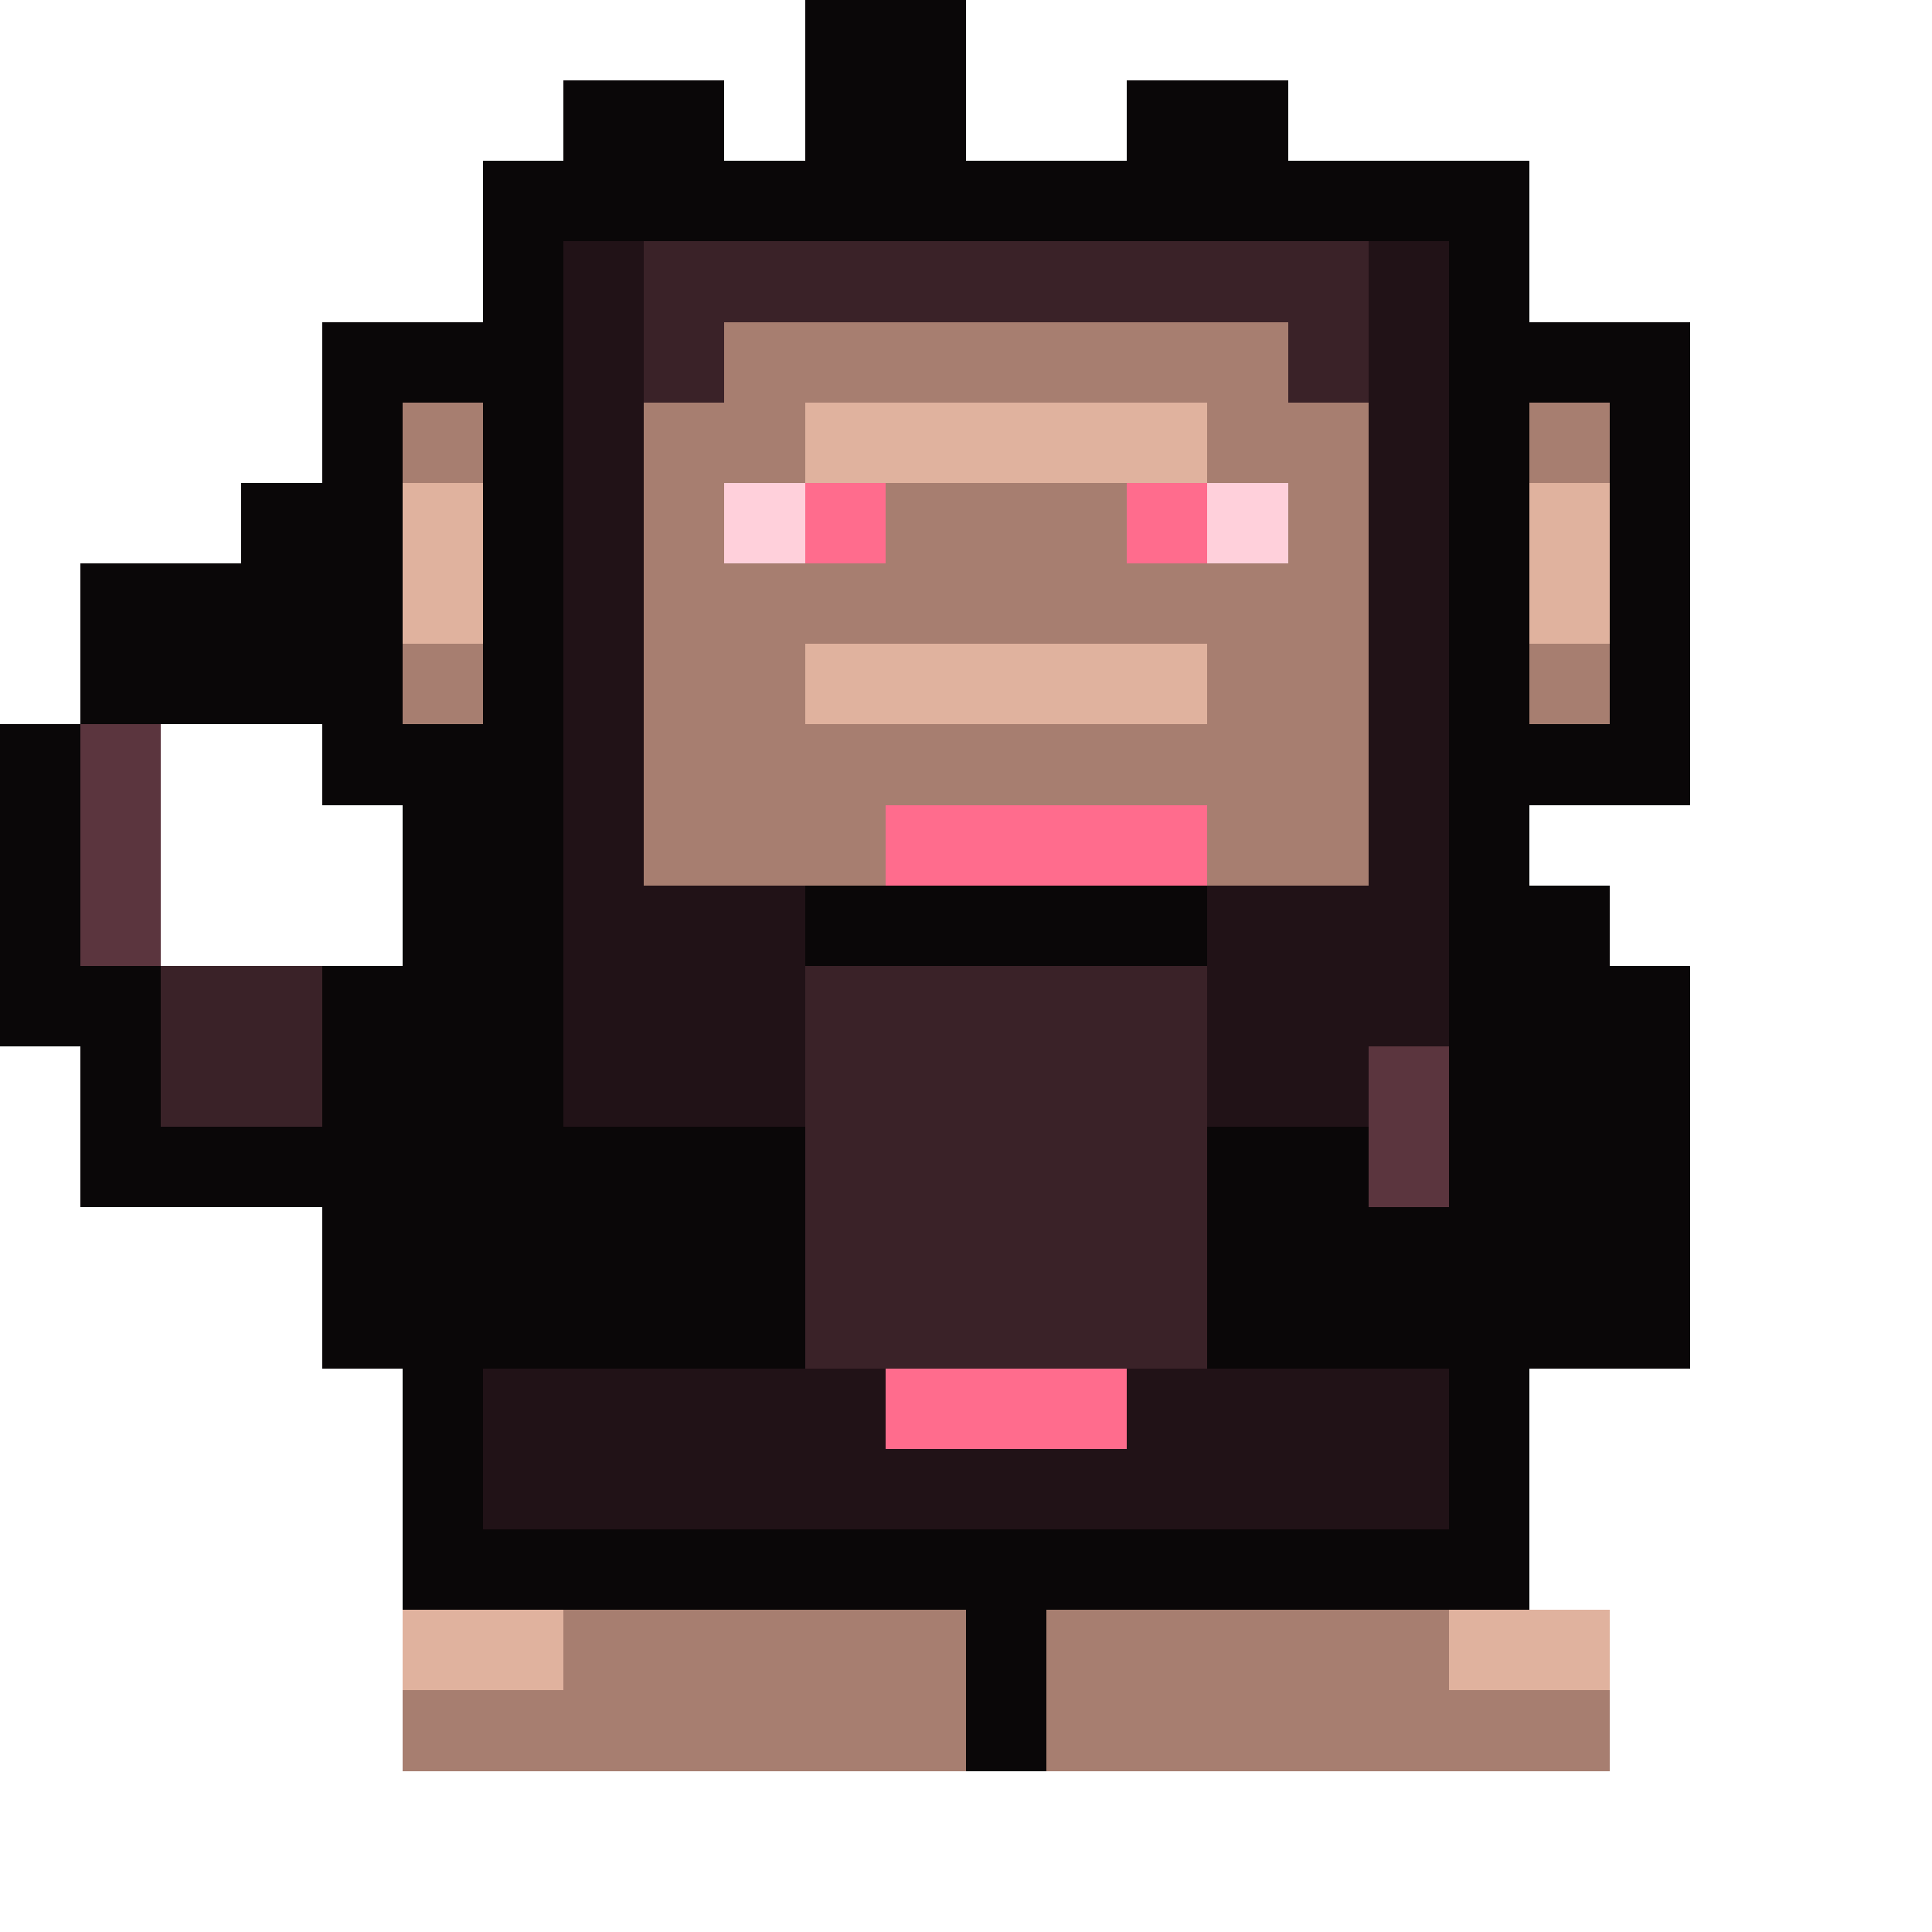
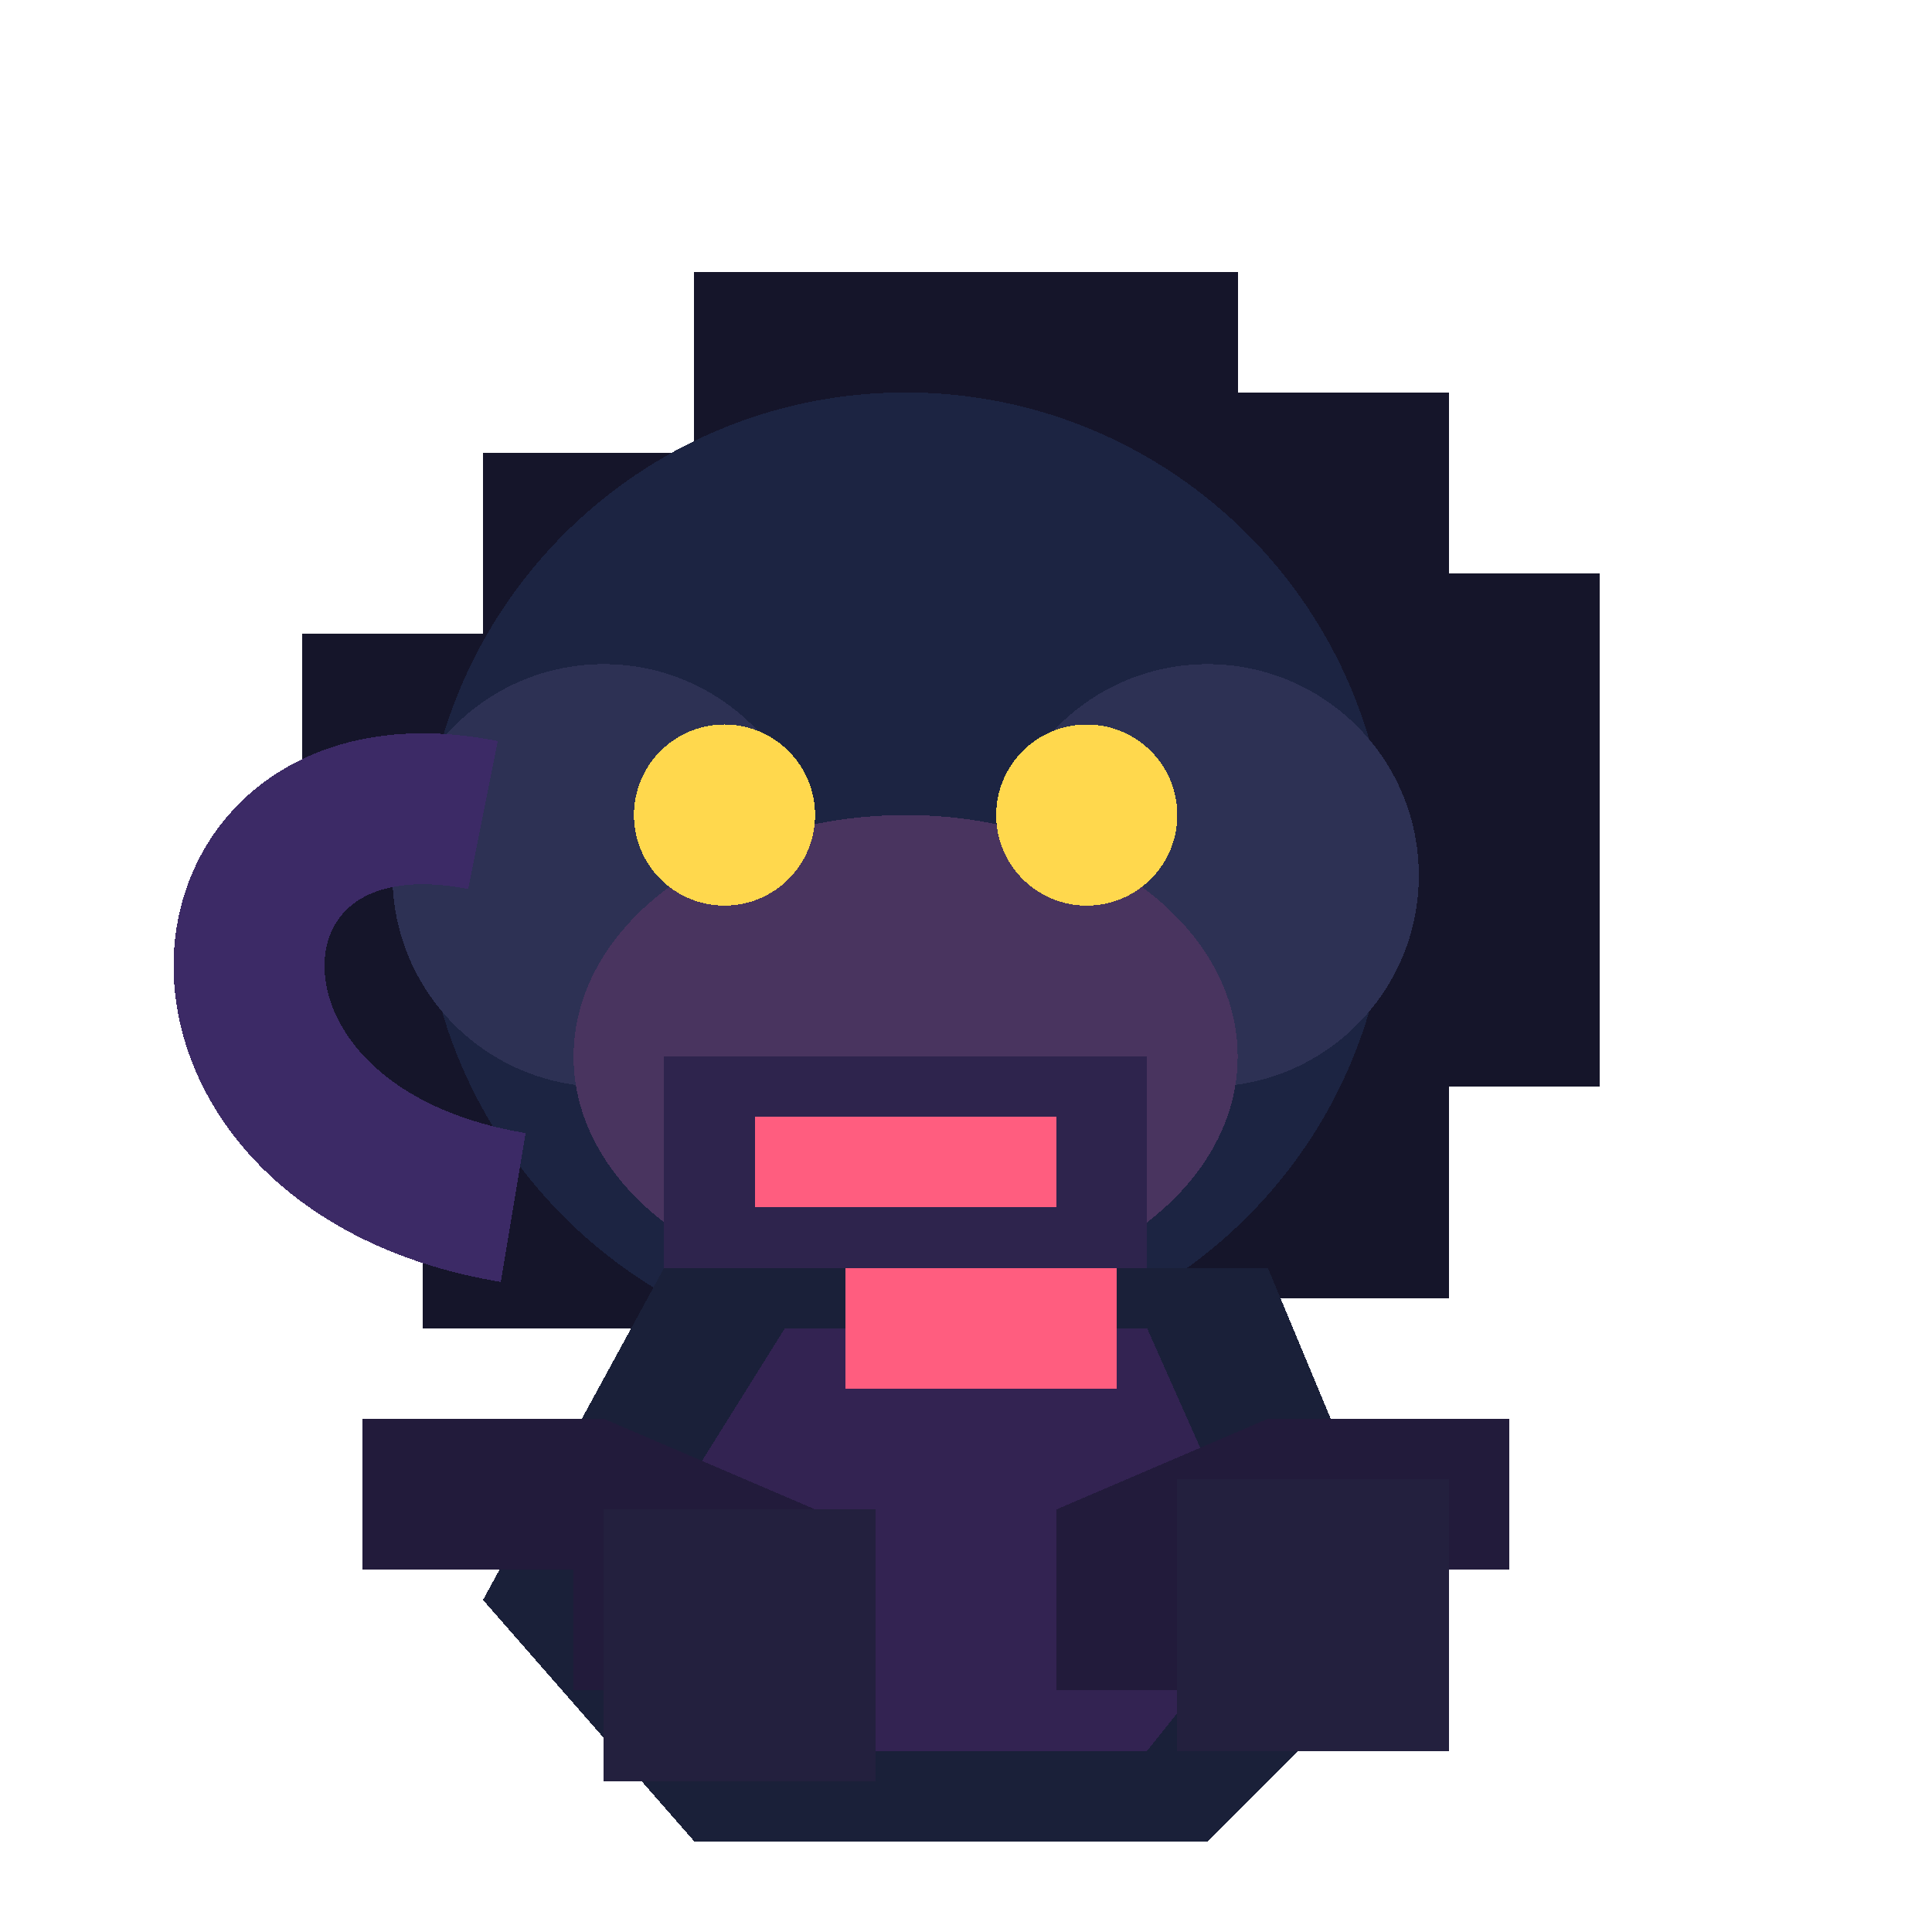
- <svg xmlns="http://www.w3.org/2000/svg" width="24" height="24" viewBox="0 0 24 24" shape-rendering="crispEdges">
-   <rect x="10" y="0" width="2" height="1" fill="#0a0708" />
-   <rect x="7" y="1" width="2" height="1" fill="#0a0708" />
-   <rect x="10" y="1" width="2" height="1" fill="#0a0708" />
-   <rect x="14" y="1" width="2" height="1" fill="#0a0708" />
-   <rect x="6" y="2" width="13" height="1" fill="#0a0708" />
-   <rect x="6" y="3" width="1" height="1" fill="#0a0708" />
-   <rect x="7" y="3" width="1" height="1" fill="#211217" />
-   <rect x="8" y="3" width="9" height="1" fill="#3a2228" />
-   <rect x="17" y="3" width="1" height="1" fill="#211217" />
-   <rect x="18" y="3" width="1" height="1" fill="#0a0708" />
-   <rect x="4" y="4" width="3" height="1" fill="#0a0708" />
-   <rect x="7" y="4" width="1" height="1" fill="#211217" />
-   <rect x="8" y="4" width="1" height="1" fill="#3a2228" />
-   <rect x="9" y="4" width="7" height="1" fill="#a77e70" />
-   <rect x="16" y="4" width="1" height="1" fill="#3a2228" />
-   <rect x="17" y="4" width="1" height="1" fill="#211217" />
-   <rect x="18" y="4" width="3" height="1" fill="#0a0708" />
-   <rect x="4" y="5" width="1" height="1" fill="#0a0708" />
-   <rect x="5" y="5" width="1" height="1" fill="#a77e70" />
-   <rect x="6" y="5" width="1" height="1" fill="#0a0708" />
-   <rect x="7" y="5" width="1" height="1" fill="#211217" />
-   <rect x="8" y="5" width="2" height="1" fill="#a77e70" />
-   <rect x="10" y="5" width="5" height="1" fill="#e0b29e" />
-   <rect x="15" y="5" width="2" height="1" fill="#a77e70" />
-   <rect x="17" y="5" width="1" height="1" fill="#211217" />
-   <rect x="18" y="5" width="1" height="1" fill="#0a0708" />
-   <rect x="19" y="5" width="1" height="1" fill="#a77e70" />
-   <rect x="20" y="5" width="1" height="1" fill="#0a0708" />
-   <rect x="3" y="6" width="2" height="1" fill="#0a0708" />
-   <rect x="5" y="6" width="1" height="1" fill="#e0b29e" />
-   <rect x="6" y="6" width="1" height="1" fill="#0a0708" />
-   <rect x="7" y="6" width="1" height="1" fill="#211217" />
-   <rect x="8" y="6" width="1" height="1" fill="#a77e70" />
-   <rect x="9" y="6" width="1" height="1" fill="#ffd0db" />
-   <rect x="10" y="6" width="1" height="1" fill="#ff6c8d" />
-   <rect x="11" y="6" width="3" height="1" fill="#a77e70" />
-   <rect x="14" y="6" width="1" height="1" fill="#ff6c8d" />
-   <rect x="15" y="6" width="1" height="1" fill="#ffd0db" />
-   <rect x="16" y="6" width="1" height="1" fill="#a77e70" />
-   <rect x="17" y="6" width="1" height="1" fill="#211217" />
-   <rect x="18" y="6" width="1" height="1" fill="#0a0708" />
-   <rect x="19" y="6" width="1" height="1" fill="#e0b29e" />
-   <rect x="20" y="6" width="1" height="1" fill="#0a0708" />
-   <rect x="1" y="7" width="4" height="1" fill="#0a0708" />
-   <rect x="5" y="7" width="1" height="1" fill="#e0b29e" />
-   <rect x="6" y="7" width="1" height="1" fill="#0a0708" />
-   <rect x="7" y="7" width="1" height="1" fill="#211217" />
-   <rect x="8" y="7" width="9" height="1" fill="#a77e70" />
-   <rect x="17" y="7" width="1" height="1" fill="#211217" />
-   <rect x="18" y="7" width="1" height="1" fill="#0a0708" />
-   <rect x="19" y="7" width="1" height="1" fill="#e0b29e" />
-   <rect x="20" y="7" width="1" height="1" fill="#0a0708" />
-   <rect x="1" y="8" width="4" height="1" fill="#0a0708" />
-   <rect x="5" y="8" width="1" height="1" fill="#a77e70" />
-   <rect x="6" y="8" width="1" height="1" fill="#0a0708" />
-   <rect x="7" y="8" width="1" height="1" fill="#211217" />
-   <rect x="8" y="8" width="2" height="1" fill="#a77e70" />
-   <rect x="10" y="8" width="5" height="1" fill="#e0b29e" />
-   <rect x="15" y="8" width="2" height="1" fill="#a77e70" />
-   <rect x="17" y="8" width="1" height="1" fill="#211217" />
-   <rect x="18" y="8" width="1" height="1" fill="#0a0708" />
-   <rect x="19" y="8" width="1" height="1" fill="#a77e70" />
-   <rect x="20" y="8" width="1" height="1" fill="#0a0708" />
-   <rect x="0" y="9" width="1" height="1" fill="#0a0708" />
-   <rect x="1" y="9" width="1" height="1" fill="#5b353e" />
-   <rect x="4" y="9" width="3" height="1" fill="#0a0708" />
-   <rect x="7" y="9" width="1" height="1" fill="#211217" />
-   <rect x="8" y="9" width="9" height="1" fill="#a77e70" />
-   <rect x="17" y="9" width="1" height="1" fill="#211217" />
-   <rect x="18" y="9" width="3" height="1" fill="#0a0708" />
-   <rect x="0" y="10" width="1" height="1" fill="#0a0708" />
-   <rect x="1" y="10" width="1" height="1" fill="#5b353e" />
-   <rect x="5" y="10" width="2" height="1" fill="#0a0708" />
-   <rect x="7" y="10" width="1" height="1" fill="#211217" />
-   <rect x="8" y="10" width="3" height="1" fill="#a77e70" />
-   <rect x="11" y="10" width="4" height="1" fill="#ff6c8d" />
-   <rect x="15" y="10" width="2" height="1" fill="#a77e70" />
-   <rect x="17" y="10" width="1" height="1" fill="#211217" />
-   <rect x="18" y="10" width="1" height="1" fill="#0a0708" />
-   <rect x="0" y="11" width="1" height="1" fill="#0a0708" />
-   <rect x="1" y="11" width="1" height="1" fill="#5b353e" />
-   <rect x="5" y="11" width="2" height="1" fill="#0a0708" />
-   <rect x="7" y="11" width="3" height="1" fill="#211217" />
-   <rect x="10" y="11" width="5" height="1" fill="#0a0708" />
-   <rect x="15" y="11" width="3" height="1" fill="#211217" />
-   <rect x="18" y="11" width="2" height="1" fill="#0a0708" />
-   <rect x="0" y="12" width="2" height="1" fill="#0a0708" />
-   <rect x="2" y="12" width="2" height="1" fill="#3a2228" />
-   <rect x="4" y="12" width="3" height="1" fill="#0a0708" />
-   <rect x="7" y="12" width="3" height="1" fill="#211217" />
-   <rect x="10" y="12" width="5" height="1" fill="#3a2228" />
-   <rect x="15" y="12" width="3" height="1" fill="#211217" />
-   <rect x="18" y="12" width="3" height="1" fill="#0a0708" />
-   <rect x="1" y="13" width="1" height="1" fill="#0a0708" />
-   <rect x="2" y="13" width="2" height="1" fill="#3a2228" />
-   <rect x="4" y="13" width="3" height="1" fill="#0a0708" />
-   <rect x="7" y="13" width="3" height="1" fill="#211217" />
-   <rect x="10" y="13" width="5" height="1" fill="#3a2228" />
-   <rect x="15" y="13" width="2" height="1" fill="#211217" />
-   <rect x="17" y="13" width="1" height="1" fill="#5b353e" />
-   <rect x="18" y="13" width="3" height="1" fill="#0a0708" />
-   <rect x="1" y="14" width="9" height="1" fill="#0a0708" />
-   <rect x="10" y="14" width="5" height="1" fill="#3a2228" />
-   <rect x="15" y="14" width="2" height="1" fill="#0a0708" />
-   <rect x="17" y="14" width="1" height="1" fill="#5b353e" />
-   <rect x="18" y="14" width="3" height="1" fill="#0a0708" />
-   <rect x="4" y="15" width="6" height="1" fill="#0a0708" />
-   <rect x="10" y="15" width="5" height="1" fill="#3a2228" />
-   <rect x="15" y="15" width="6" height="1" fill="#0a0708" />
-   <rect x="4" y="16" width="6" height="1" fill="#0a0708" />
-   <rect x="10" y="16" width="5" height="1" fill="#3a2228" />
-   <rect x="15" y="16" width="6" height="1" fill="#0a0708" />
-   <rect x="5" y="17" width="1" height="1" fill="#0a0708" />
-   <rect x="6" y="17" width="5" height="1" fill="#211217" />
-   <rect x="11" y="17" width="3" height="1" fill="#ff6c8d" />
-   <rect x="14" y="17" width="4" height="1" fill="#211217" />
-   <rect x="18" y="17" width="1" height="1" fill="#0a0708" />
-   <rect x="5" y="18" width="1" height="1" fill="#0a0708" />
-   <rect x="6" y="18" width="12" height="1" fill="#211217" />
-   <rect x="18" y="18" width="1" height="1" fill="#0a0708" />
-   <rect x="5" y="19" width="14" height="1" fill="#0a0708" />
-   <rect x="5" y="20" width="2" height="1" fill="#e0b29e" />
-   <rect x="7" y="20" width="5" height="1" fill="#a77e70" />
-   <rect x="12" y="20" width="1" height="1" fill="#0a0708" />
-   <rect x="13" y="20" width="5" height="1" fill="#a77e70" />
-   <rect x="18" y="20" width="2" height="1" fill="#e0b29e" />
-   <rect x="5" y="21" width="7" height="1" fill="#a77e70" />
-   <rect x="12" y="21" width="1" height="1" fill="#0a0708" />
-   <rect x="13" y="21" width="7" height="1" fill="#a77e70" />
+ <svg xmlns="http://www.w3.org/2000/svg" width="64" height="64" viewBox="0 0 64 64" shape-rendering="crispEdges">
+   <rect width="64" height="64" fill="none" />
+   <path fill="#15152a" d="M16 15h7V9h18v4h7v6h5v17h-5v7h-8v5H22v-4h-8v-7h-4V21h6z" />
+   <circle cx="30" cy="29" r="16" fill="#1c2442" />
+   <circle cx="20" cy="29" r="7" fill="#2d3154" />
+   <circle cx="40" cy="29" r="7" fill="#2d3154" />
+   <ellipse cx="30" cy="35" rx="11" ry="8" fill="#49345f" />
+   <circle cx="24" cy="27" r="3" fill="#ffd84d" />
+   <circle cx="36" cy="27" r="3" fill="#ffd84d" />
+   <path fill="#1a2039" d="M22 42h20l5 12-7 7H23l-7-8z" />
+   <path fill="#332352" d="M26 44h12l4 9-4 5H26l-5-6z" />
+   <path fill="#221b3b" d="M20 47h-8v5h7v4h8v-6zM42 47h8v5h-7v4h-8v-6z" />
+   <rect x="20" y="50" width="9" height="9" fill="#23203e" />
+   <rect x="39" y="49" width="9" height="9" fill="#23203e" />
+   <path d="M17 40C5 38 6 25 16 27" fill="none" stroke="#3c2a66" stroke-width="5" />
+   <rect x="28" y="42" width="9" height="4" fill="#ff5d7f" />
+   <rect x="22" y="35" width="16" height="7" fill="#2e244d" />
+   <rect x="25" y="37" width="10" height="3" fill="#ff5d7f" />
</svg>
